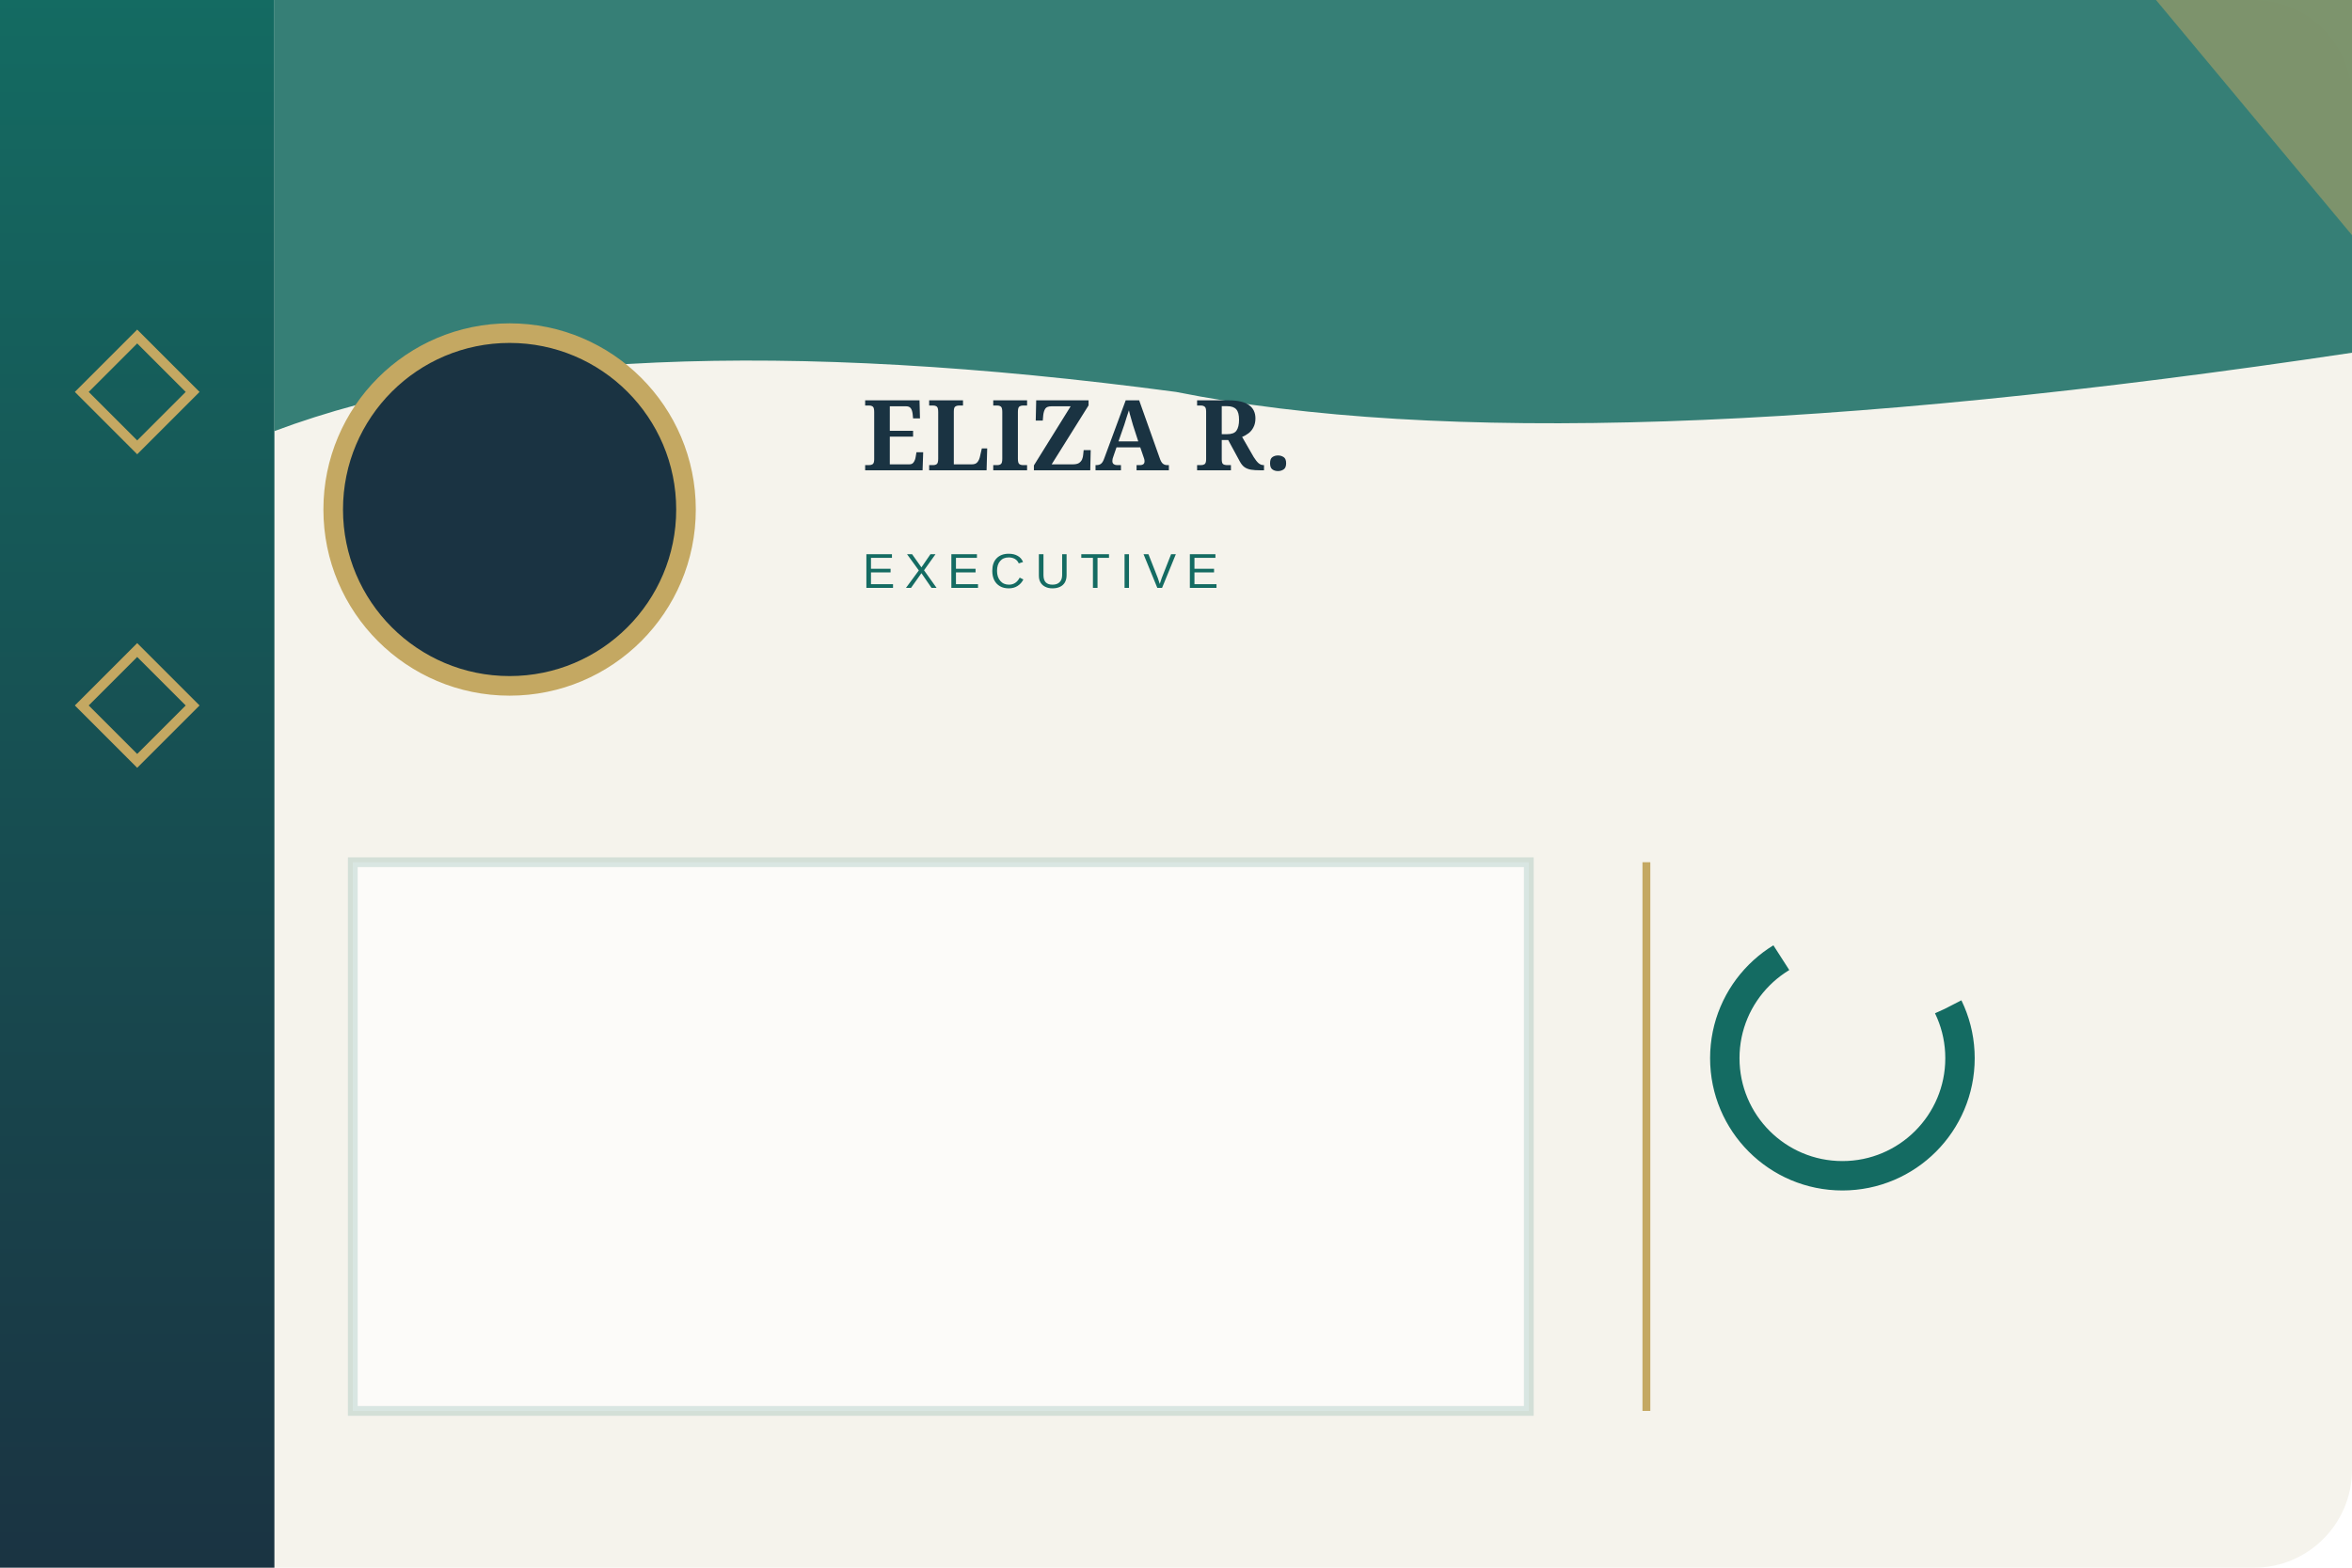
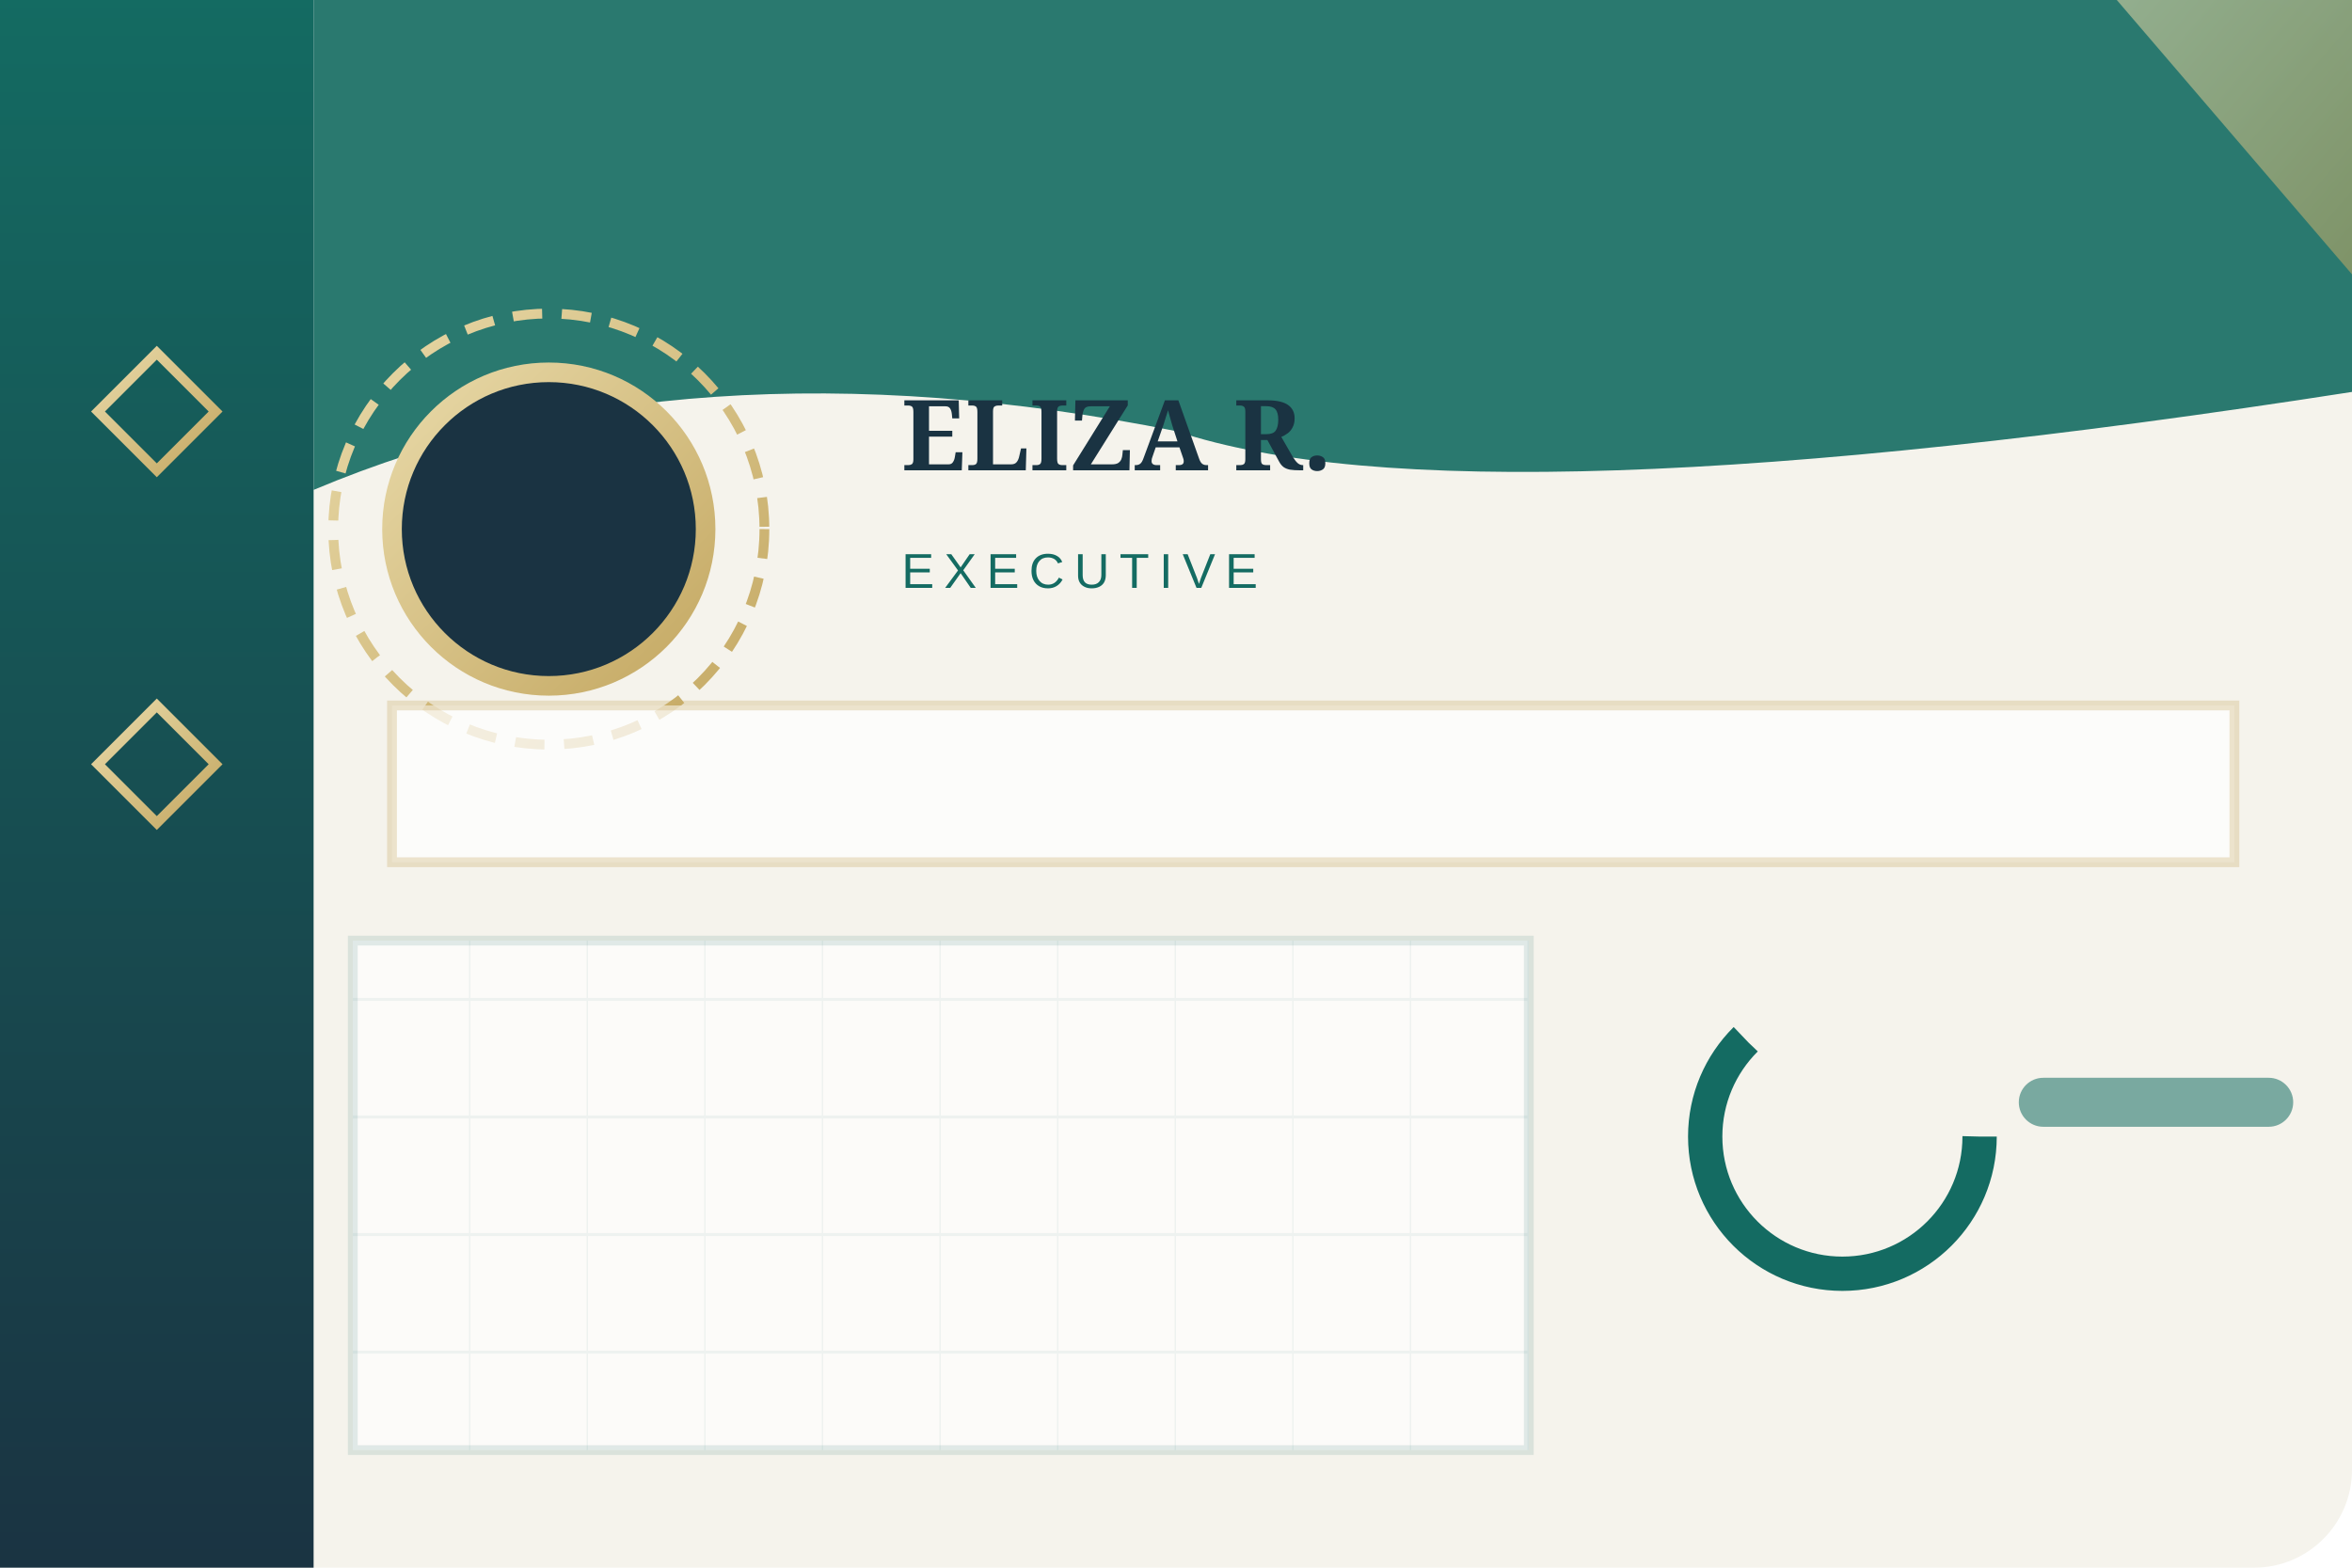
<svg xmlns="http://www.w3.org/2000/svg" width="240" height="160" viewBox="0 0 240 160">
-   <rect width="240" height="160" rx="10" fill="#f5f3ec" />
-   <rect x="0" y="0" width="28" height="160" fill="url(#eg)" />
  <defs>
    <linearGradient id="eg" x1="0" y1="0" x2="0" y2="1">
      <stop offset="0%" stop-color="#146b62" />
      <stop offset="100%" stop-color="#1a3342" />
    </linearGradient>
+     <linearGradient id="gold" x1="0" y1="0" x2="1" y2="1">
+       <stop offset="0%" stop-color="#e8d9a8" />
+       <stop offset="100%" stop-color="#c4a862" />
+     </linearGradient>
+     <pattern id="grid" width="12" height="12" patternUnits="userSpaceOnUse">
+       <path d="M12 0 V12 M0 6 H12" fill="none" stroke="#146b62" stroke-width="0.3" opacity="0.15" />
+     </pattern>
  </defs>
-   <rect x="10" y="36" width="8" height="8" fill="none" stroke="#c4a862" stroke-width="1" transform="rotate(45 14 40)" />
-   <rect x="10" y="68" width="8" height="8" fill="none" stroke="#c4a862" stroke-width="1" transform="rotate(45 14 72)" />
-   <path d="M28,0 L240,0 L240,36 Q160,48 120,40 Q60,32 28,44 Z" fill="#146b62" opacity="0.85" />
-   <circle cx="52" cy="52" r="18" fill="#1a3342" stroke="#c4a862" stroke-width="2" />
-   <text x="88" y="48" font-family="Georgia,serif" font-size="10" font-weight="700" fill="#1a3342">ELIZA R.</text>
-   <text x="88" y="60" font-family="Arial,sans-serif" font-size="5" fill="#146b62" letter-spacing="1">EXECUTIVE</text>
-   <rect x="36" y="88" width="120" height="56" rx="0 8 0 8" fill="rgba(255,255,255,0.7)" stroke="rgba(20,107,98,0.15)" />
-   <line x1="168" y1="88" x2="168" y2="144" stroke="#c4a862" stroke-width="0.8" />
-   <rect x="176" y="88" width="56" height="56" fill="#f5f3ec" />
-   <circle cx="188" cy="108" r="12" fill="none" stroke="#146b62" stroke-width="3" stroke-dasharray="50 20" />
-   <polygon points="220,0 240,0 240,24" fill="#c4a862" opacity="0.5" />
+   <rect width="240" height="160" rx="10" fill="#f5f3ec" />
+   <rect x="0" y="0" width="32" height="160" fill="url(#eg)" />
+   <line x1="12" y1="0" x2="12" y2="160" stroke="url(#gold)" stroke-width="0.8" opacity="0.5" />
+   <path d="M16,36 L22,42 L16,48 L10,42 Z" fill="none" stroke="url(#gold)" stroke-width="1" />
+   <path d="M16,72 L22,78 L16,84 L10,78 Z" fill="none" stroke="url(#gold)" stroke-width="1" />
+   <path d="M32,0 L240,0 L240,40 Q150,54 120,44 Q70,34 32,50 Z" fill="#146b62" opacity="0.9" />
+   <circle cx="56" cy="54" r="22" fill="none" stroke="url(#gold)" stroke-width="1" stroke-dasharray="3 2" />
+   <circle cx="56" cy="54" r="16" fill="#1a3342" stroke="url(#gold)" stroke-width="2" />
+   <text x="92" y="48" font-family="Georgia,serif" font-size="10" font-weight="700" fill="#1a3342">ELIZA R.</text>
+   <text x="92" y="60" font-family="Arial,sans-serif" font-size="5" fill="#146b62" letter-spacing="1">EXECUTIVE</text>
+   <rect x="40" y="72" width="188" height="16" rx="0 6 0 6" fill="rgba(255,255,255,0.75)" stroke="rgba(196,168,98,0.3)" />
+   <rect x="36" y="96" width="120" height="52" rx="0 8 0 8" fill="rgba(255,255,255,0.7)" stroke="rgba(20,107,98,0.12)" />
+   <rect x="36" y="96" width="120" height="52" fill="url(#grid)" opacity="0.4" />
+   <line x1="164" y1="96" x2="164" y2="148" stroke="url(#gold)" stroke-width="0.8" />
+   <circle cx="188" cy="116" r="14" fill="none" stroke="#146b62" stroke-width="3.5" stroke-dasharray="55 45" />
+   <rect x="206" y="110" width="28" height="5" rx="2.5" fill="#146b62" opacity="0.55" />
+   <polygon points="216,0 240,0 240,28" fill="url(#gold)" opacity="0.55" />
</svg>
